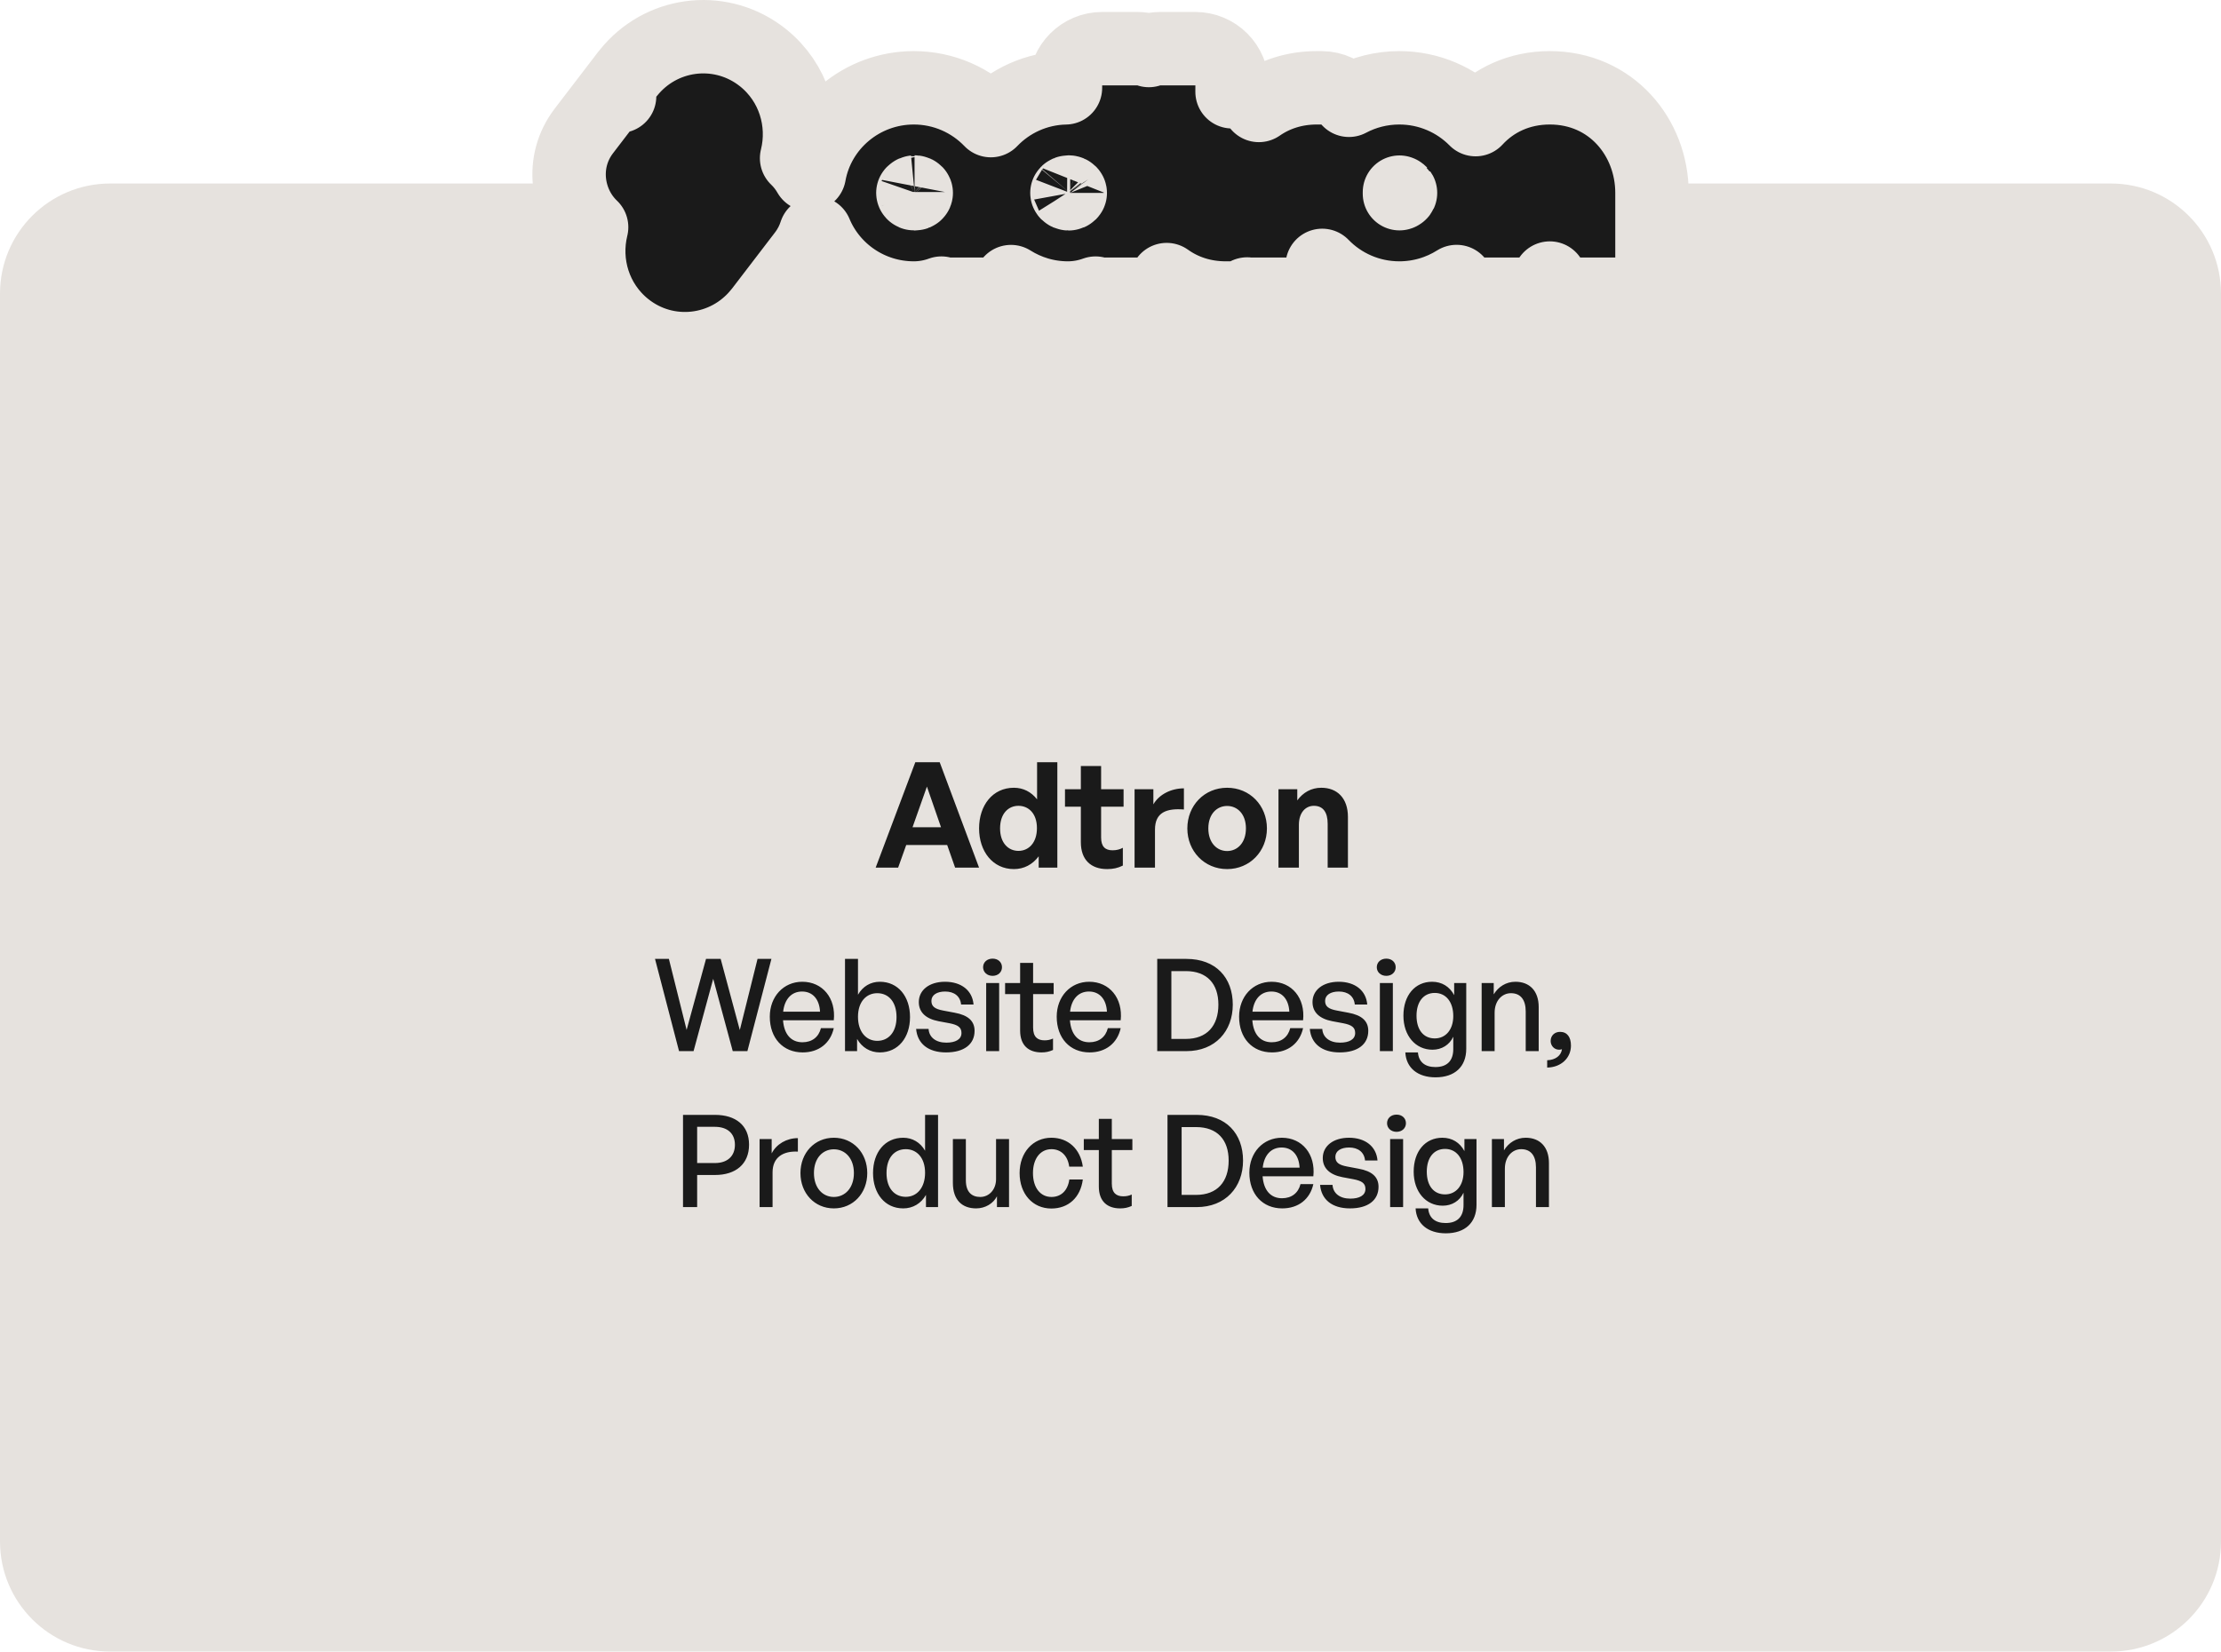
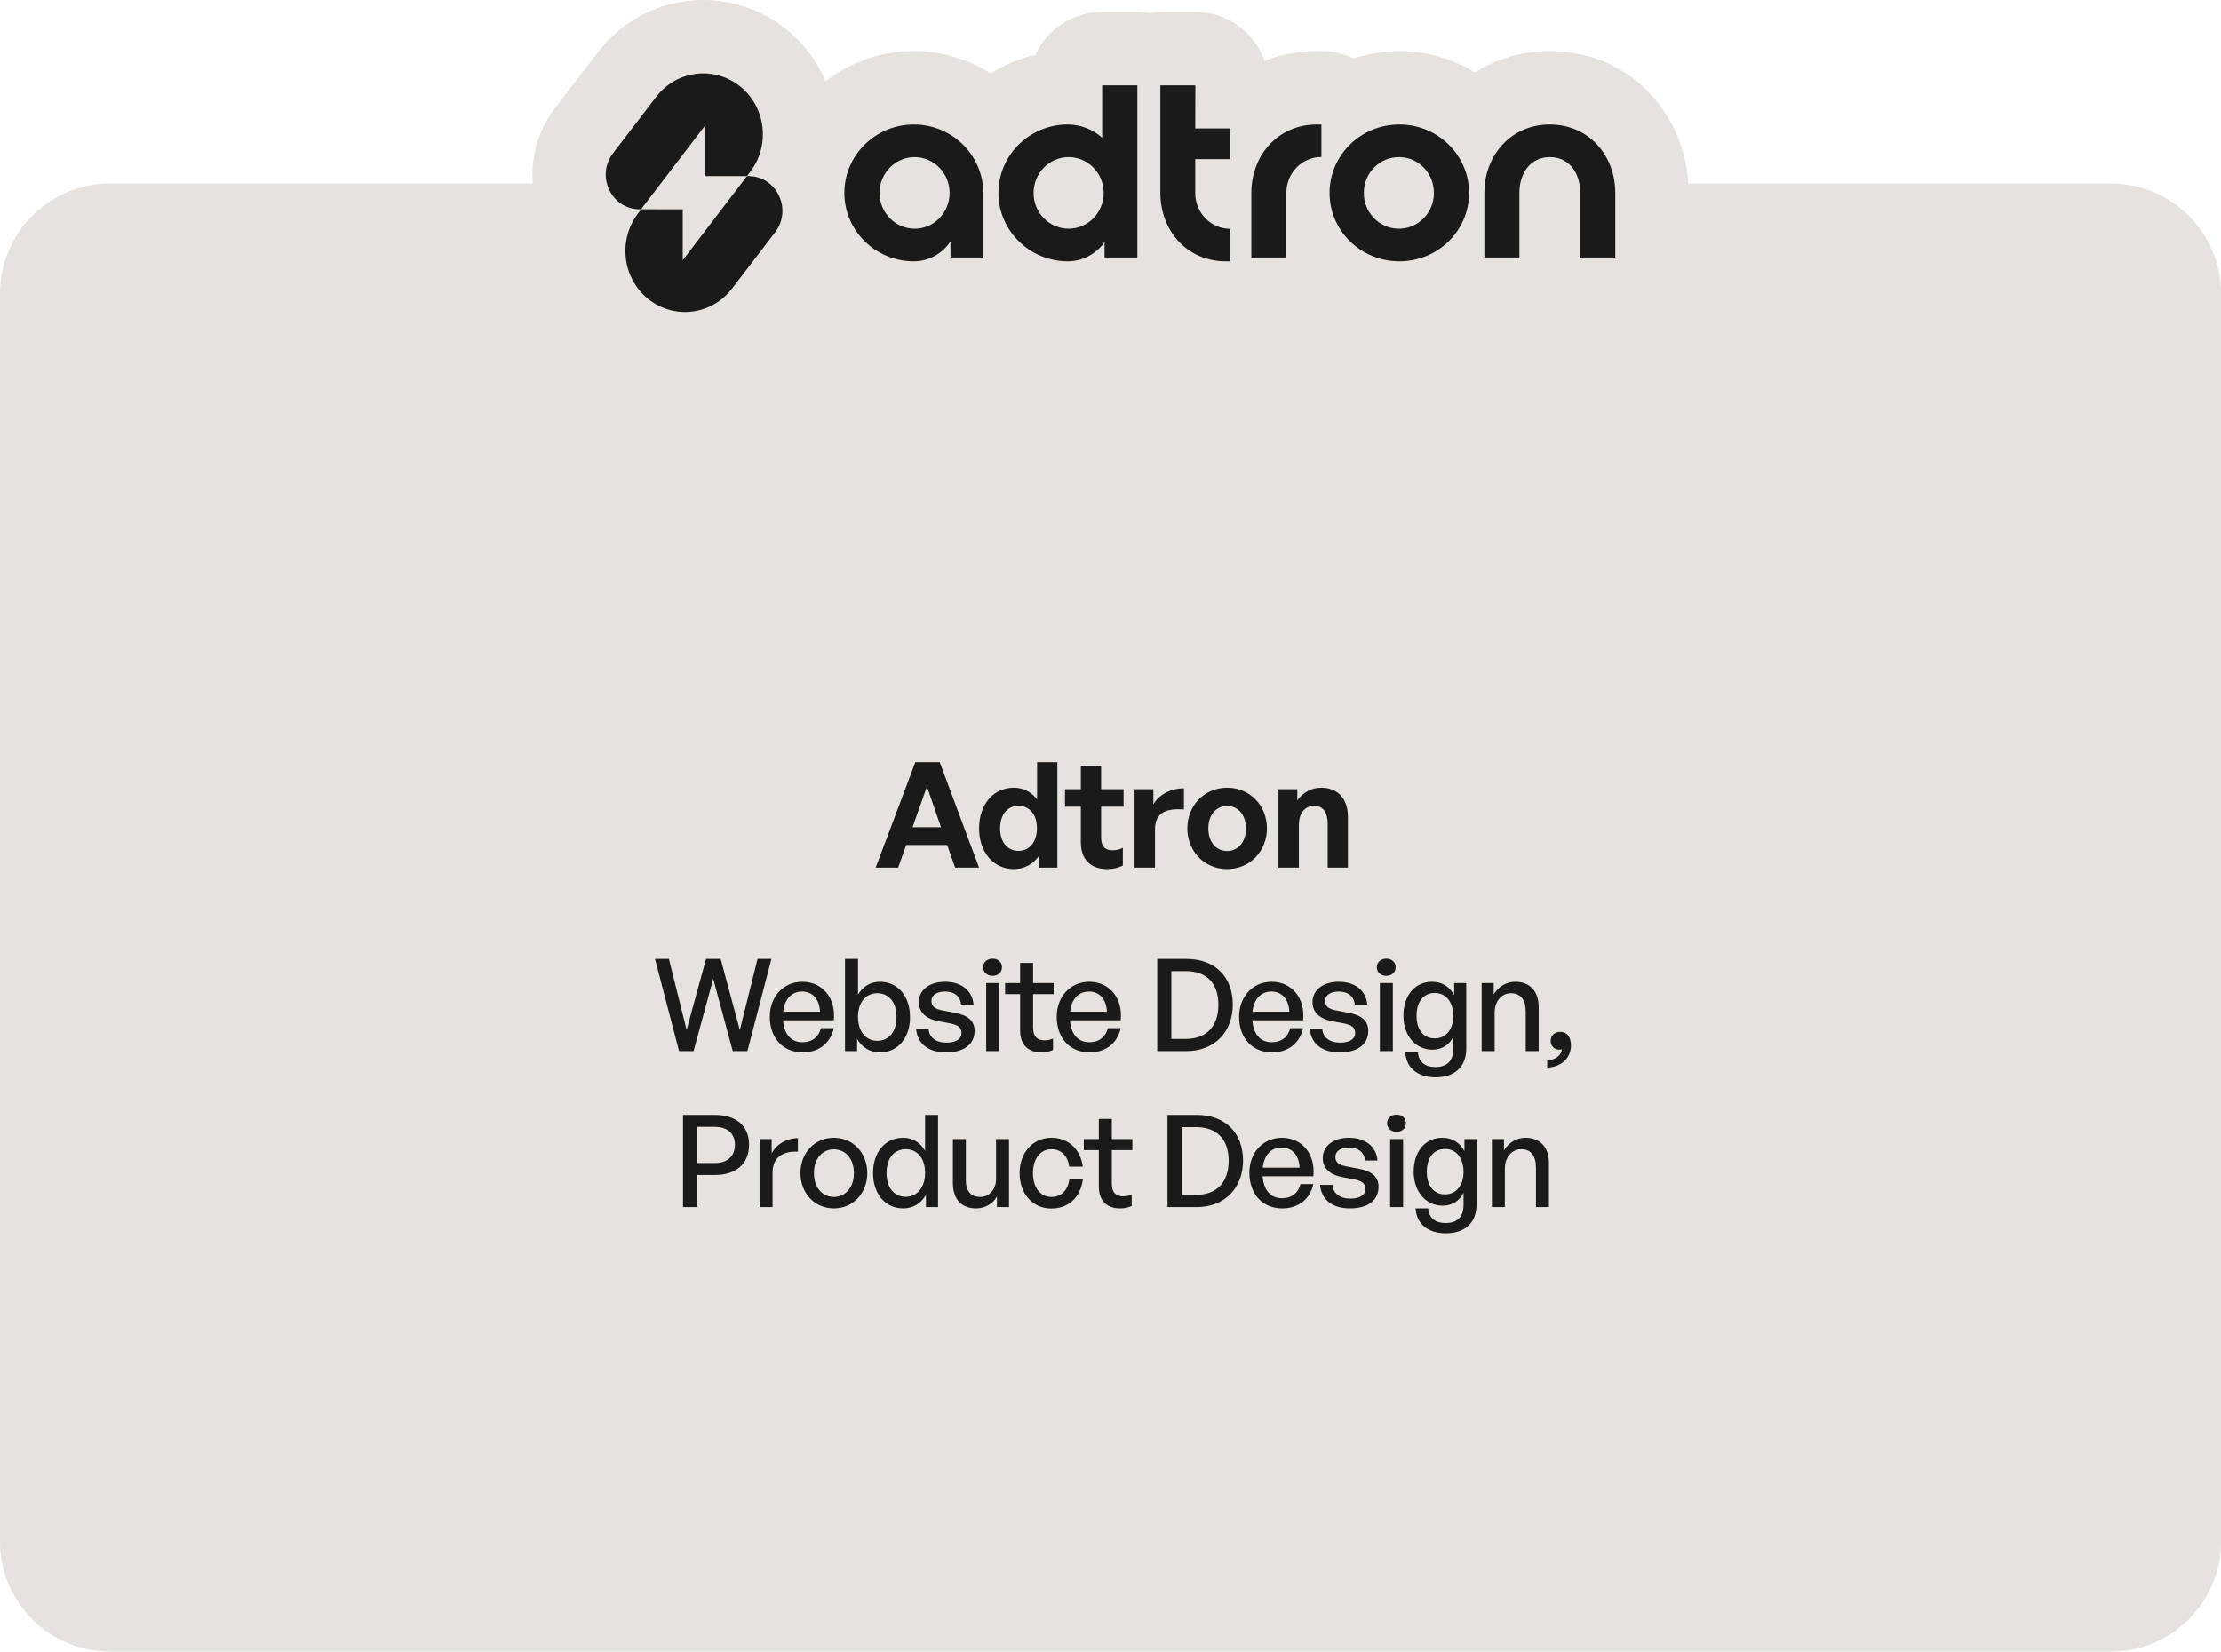
<svg xmlns="http://www.w3.org/2000/svg" width="242" height="180" viewBox="0 0 242 180" fill="none">
  <rect y="20" width="242" height="160" rx="12" fill="#E6E2DE" />
  <path d="M104.069 94.56L103.205 92.096H98.741L97.861 94.56H95.413L99.733 83.072H102.389L106.677 94.56H104.069ZM100.997 85.728L99.429 90.16H102.533L100.997 85.728ZM106.68 90.288C106.68 87.76 108.168 85.856 110.472 85.856C111.496 85.856 112.36 86.304 113 87.12V83.072H115.208V94.56H113.176V93.328C112.504 94.224 111.576 94.72 110.472 94.72C108.168 94.72 106.68 92.784 106.68 90.288ZM108.968 90.288C108.968 91.888 109.88 92.736 110.968 92.736C112.072 92.736 112.984 91.872 112.984 90.256C112.984 88.64 112.056 87.824 110.968 87.824C109.88 87.824 108.968 88.656 108.968 90.288ZM122.345 92.4V94.336C121.801 94.608 121.289 94.72 120.633 94.72C118.873 94.72 117.769 93.712 117.769 91.792V87.92H116.041V86.016H117.769V83.488H119.977V86.016H122.425V87.92H119.977V91.28C119.977 92.272 120.425 92.672 121.225 92.672C121.641 92.672 122.025 92.576 122.345 92.4ZM125.847 90.416V94.56H123.623V86.016H125.671V87.664C126.295 86.576 127.623 85.92 128.999 85.92V88.224C127.111 88.08 125.847 88.528 125.847 90.416ZM133.708 94.72C131.228 94.72 129.372 92.768 129.372 90.288C129.372 87.792 131.228 85.856 133.708 85.856C136.188 85.856 138.044 87.792 138.044 90.288C138.044 92.768 136.188 94.72 133.708 94.72ZM133.708 92.752C134.812 92.752 135.756 91.872 135.756 90.288C135.756 88.704 134.812 87.84 133.708 87.84C132.604 87.84 131.66 88.704 131.66 90.288C131.66 91.872 132.604 92.752 133.708 92.752ZM141.527 89.904V94.56H139.303V86.016H141.351V87.232C141.975 86.384 142.855 85.856 143.975 85.856C145.687 85.856 146.871 86.976 146.871 89.04V94.56H144.663V89.792C144.663 88.528 144.167 87.824 143.159 87.824C142.279 87.824 141.527 88.528 141.527 89.904Z" fill="#1A1A1A" />
  <path d="M79.84 114.56L77.712 106.678L75.57 114.56H73.988L71.37 104.508H72.882L74.814 112.25L76.928 104.508H78.524L80.61 112.264L82.542 104.508H84.054L81.436 114.56H79.84ZM87.461 114.7C85.319 114.7 83.877 113.146 83.877 110.808C83.877 108.61 85.375 107 87.419 107C89.631 107 91.101 108.792 90.849 111.2H85.319C85.431 112.712 86.187 113.594 87.433 113.594C88.483 113.594 89.211 113.02 89.449 112.054H90.849C90.485 113.706 89.211 114.7 87.461 114.7ZM87.391 108.064C86.257 108.064 85.487 108.876 85.333 110.262H89.351C89.281 108.89 88.539 108.064 87.391 108.064ZM99.156 110.85C99.156 113.076 97.868 114.7 95.866 114.7C94.816 114.7 93.92 114.168 93.388 113.23V114.56H92.072V104.508H93.486V108.414C94.004 107.504 94.858 107 95.866 107C97.854 107 99.156 108.596 99.156 110.85ZM97.686 110.85C97.686 109.17 96.804 108.246 95.586 108.246C94.41 108.246 93.486 109.156 93.486 110.822C93.486 112.46 94.382 113.44 95.586 113.44C96.804 113.44 97.686 112.502 97.686 110.85ZM106.19 112.348C106.19 113.804 105.056 114.7 103.082 114.7C101.122 114.7 99.96 113.734 99.82 112.138H101.178C101.234 113.062 101.976 113.636 103.11 113.636C104.104 113.636 104.762 113.286 104.762 112.586C104.762 111.97 104.384 111.704 103.46 111.522L102.256 111.298C100.884 111.032 100.114 110.332 100.114 109.212C100.114 107.91 101.248 107 102.97 107C104.748 107 105.952 107.952 106.078 109.478H104.72C104.636 108.582 103.978 108.064 102.984 108.064C102.088 108.064 101.486 108.442 101.486 109.086C101.486 109.688 101.864 109.968 102.76 110.136L104.02 110.374C105.49 110.64 106.19 111.284 106.19 112.348ZM109.176 105.418C109.176 105.95 108.756 106.356 108.154 106.356C107.552 106.356 107.118 105.95 107.118 105.418C107.118 104.872 107.552 104.48 108.154 104.48C108.756 104.48 109.176 104.872 109.176 105.418ZM108.868 114.56H107.454V107.14H108.868V114.56ZM114.737 113.188V114.434C114.303 114.63 113.925 114.7 113.477 114.7C112.105 114.7 111.153 113.958 111.153 112.32V108.344H109.515V107.14H111.153V104.942H112.567V107.14H114.807V108.344H112.567V111.998C112.567 113.02 113.057 113.384 113.813 113.384C114.149 113.384 114.443 113.328 114.737 113.188ZM118.723 114.7C116.581 114.7 115.139 113.146 115.139 110.808C115.139 108.61 116.637 107 118.681 107C120.893 107 122.363 108.792 122.111 111.2H116.581C116.693 112.712 117.449 113.594 118.695 113.594C119.745 113.594 120.473 113.02 120.711 112.054H122.111C121.747 113.706 120.473 114.7 118.723 114.7ZM118.653 108.064C117.519 108.064 116.749 108.876 116.595 110.262H120.613C120.543 108.89 119.801 108.064 118.653 108.064ZM129.27 114.56H126.092V104.508H129.27C132.476 104.508 134.324 106.552 134.324 109.492C134.324 112.39 132.406 114.56 129.27 114.56ZM127.632 105.838V113.23H129.2C131.51 113.23 132.756 111.802 132.756 109.492C132.756 107.224 131.524 105.838 129.2 105.838H127.632ZM138.596 114.7C136.454 114.7 135.012 113.146 135.012 110.808C135.012 108.61 136.51 107 138.554 107C140.766 107 142.236 108.792 141.984 111.2H136.454C136.566 112.712 137.322 113.594 138.568 113.594C139.618 113.594 140.346 113.02 140.584 112.054H141.984C141.62 113.706 140.346 114.7 138.596 114.7ZM138.526 108.064C137.392 108.064 136.622 108.876 136.468 110.262H140.486C140.416 108.89 139.674 108.064 138.526 108.064ZM149.087 112.348C149.087 113.804 147.953 114.7 145.979 114.7C144.019 114.7 142.857 113.734 142.717 112.138H144.075C144.131 113.062 144.873 113.636 146.007 113.636C147.001 113.636 147.659 113.286 147.659 112.586C147.659 111.97 147.281 111.704 146.357 111.522L145.153 111.298C143.781 111.032 143.011 110.332 143.011 109.212C143.011 107.91 144.145 107 145.867 107C147.645 107 148.849 107.952 148.975 109.478H147.617C147.533 108.582 146.875 108.064 145.881 108.064C144.985 108.064 144.383 108.442 144.383 109.086C144.383 109.688 144.761 109.968 145.657 110.136L146.917 110.374C148.387 110.64 149.087 111.284 149.087 112.348ZM152.073 105.418C152.073 105.95 151.653 106.356 151.051 106.356C150.449 106.356 150.015 105.95 150.015 105.418C150.015 104.872 150.449 104.48 151.051 104.48C151.653 104.48 152.073 104.872 152.073 105.418ZM151.765 114.56H150.351V107.14H151.765V114.56ZM156.416 117.416C154.47 117.416 153.21 116.38 153.126 114.7H154.498C154.582 115.736 155.254 116.296 156.402 116.296C157.676 116.296 158.348 115.61 158.348 114.336V112.992C157.928 113.888 157.088 114.406 156.08 114.406C154.232 114.406 152.916 112.88 152.916 110.696C152.916 108.484 154.176 107 156.038 107C157.102 107 157.942 107.518 158.446 108.456V107.14H159.762V114.308C159.762 116.254 158.516 117.416 156.416 117.416ZM154.344 110.696C154.344 112.236 155.1 113.174 156.332 113.174C157.536 113.174 158.348 112.208 158.348 110.738C158.348 109.198 157.55 108.218 156.332 108.218C155.114 108.218 154.344 109.17 154.344 110.696ZM162.854 110.374V114.56H161.44V107.14H162.756V108.372C163.26 107.546 164.1 107 165.122 107C166.648 107 167.656 107.98 167.656 109.758V114.56H166.242V110.234C166.242 108.96 165.682 108.246 164.632 108.246C163.666 108.246 162.854 109.058 162.854 110.374ZM171.171 113.958C171.171 115.288 170.121 116.324 168.581 116.352V115.554C169.491 115.526 170.107 115.036 170.191 114.35C170.065 114.392 169.981 114.406 169.883 114.406C169.351 114.406 168.959 113.972 168.959 113.454C168.959 112.852 169.407 112.46 169.981 112.46C170.751 112.46 171.171 113.02 171.171 113.958ZM77.907 128.06H75.961V131.56H74.421V121.508H77.907C80.161 121.508 81.617 122.656 81.617 124.756C81.617 126.87 80.161 128.06 77.907 128.06ZM77.893 122.81H75.961V126.758H77.893C79.251 126.758 80.077 126.016 80.077 124.77C80.077 123.524 79.251 122.81 77.893 122.81ZM84.179 127.766V131.56H82.765V124.14H84.081V125.708C84.599 124.686 85.719 124.042 86.937 124.042V125.512C85.341 125.428 84.179 126.128 84.179 127.766ZM90.857 131.7C88.757 131.7 87.217 130.048 87.217 127.85C87.217 125.652 88.757 124 90.857 124C92.957 124 94.497 125.652 94.497 127.85C94.497 130.048 92.957 131.7 90.857 131.7ZM90.857 130.454C92.075 130.454 93.041 129.474 93.041 127.85C93.041 126.226 92.075 125.26 90.857 125.26C89.639 125.26 88.687 126.226 88.687 127.85C88.687 129.474 89.639 130.454 90.857 130.454ZM95.126 127.85C95.126 125.596 96.414 124 98.416 124C99.41 124 100.278 124.504 100.796 125.414V121.508H102.21V131.56H100.894V130.23C100.362 131.168 99.466 131.7 98.416 131.7C96.414 131.7 95.126 130.076 95.126 127.85ZM96.596 127.85C96.596 129.502 97.464 130.44 98.696 130.44C99.9 130.44 100.796 129.46 100.796 127.822C100.796 126.156 99.872 125.246 98.696 125.246C97.464 125.246 96.596 126.17 96.596 127.85ZM108.53 128.508V124.14H109.944V131.56H108.628V130.384C108.236 131.154 107.368 131.7 106.36 131.7C104.862 131.7 103.826 130.818 103.826 128.914V124.14H105.24V128.634C105.24 129.922 105.884 130.454 106.808 130.454C107.76 130.454 108.53 129.67 108.53 128.508ZM114.554 131.714C112.524 131.714 111.096 130.118 111.096 127.85C111.096 125.61 112.552 124 114.554 124C116.388 124 117.718 125.218 117.984 127.15H116.5C116.346 125.96 115.604 125.246 114.568 125.246C113.35 125.246 112.552 126.282 112.552 127.85C112.552 129.432 113.35 130.454 114.568 130.454C115.618 130.454 116.346 129.754 116.514 128.55H117.984C117.732 130.51 116.416 131.714 114.554 131.714ZM123.313 130.188V131.434C122.879 131.63 122.501 131.7 122.053 131.7C120.681 131.7 119.729 130.958 119.729 129.32V125.344H118.091V124.14H119.729V121.942H121.143V124.14H123.383V125.344H121.143V128.998C121.143 130.02 121.633 130.384 122.389 130.384C122.725 130.384 123.019 130.328 123.313 130.188ZM130.388 131.56H127.21V121.508H130.388C133.594 121.508 135.442 123.552 135.442 126.492C135.442 129.39 133.524 131.56 130.388 131.56ZM128.75 122.838V130.23H130.318C132.628 130.23 133.874 128.802 133.874 126.492C133.874 124.224 132.642 122.838 130.318 122.838H128.75ZM139.714 131.7C137.572 131.7 136.13 130.146 136.13 127.808C136.13 125.61 137.628 124 139.672 124C141.884 124 143.354 125.792 143.102 128.2H137.572C137.684 129.712 138.44 130.594 139.686 130.594C140.736 130.594 141.464 130.02 141.702 129.054H143.102C142.738 130.706 141.464 131.7 139.714 131.7ZM139.644 125.064C138.51 125.064 137.74 125.876 137.586 127.262H141.604C141.534 125.89 140.792 125.064 139.644 125.064ZM150.205 129.348C150.205 130.804 149.071 131.7 147.097 131.7C145.137 131.7 143.975 130.734 143.835 129.138H145.193C145.249 130.062 145.991 130.636 147.125 130.636C148.119 130.636 148.777 130.286 148.777 129.586C148.777 128.97 148.399 128.704 147.475 128.522L146.271 128.298C144.899 128.032 144.129 127.332 144.129 126.212C144.129 124.91 145.263 124 146.985 124C148.763 124 149.967 124.952 150.093 126.478H148.735C148.651 125.582 147.993 125.064 146.999 125.064C146.103 125.064 145.501 125.442 145.501 126.086C145.501 126.688 145.879 126.968 146.775 127.136L148.035 127.374C149.505 127.64 150.205 128.284 150.205 129.348ZM153.191 122.418C153.191 122.95 152.771 123.356 152.169 123.356C151.567 123.356 151.133 122.95 151.133 122.418C151.133 121.872 151.567 121.48 152.169 121.48C152.771 121.48 153.191 121.872 153.191 122.418ZM152.883 131.56H151.469V124.14H152.883V131.56ZM157.534 134.416C155.588 134.416 154.328 133.38 154.244 131.7H155.616C155.7 132.736 156.372 133.296 157.52 133.296C158.794 133.296 159.466 132.61 159.466 131.336V129.992C159.046 130.888 158.206 131.406 157.198 131.406C155.35 131.406 154.034 129.88 154.034 127.696C154.034 125.484 155.294 124 157.156 124C158.22 124 159.06 124.518 159.564 125.456V124.14H160.88V131.308C160.88 133.254 159.634 134.416 157.534 134.416ZM155.462 127.696C155.462 129.236 156.218 130.174 157.45 130.174C158.654 130.174 159.466 129.208 159.466 127.738C159.466 126.198 158.668 125.218 157.45 125.218C156.232 125.218 155.462 126.17 155.462 127.696ZM163.971 127.374V131.56H162.557V124.14H163.873V125.372C164.377 124.546 165.217 124 166.239 124C167.765 124 168.773 124.98 168.773 126.758V131.56H167.359V127.234C167.359 125.96 166.799 125.246 165.749 125.246C164.783 125.246 163.971 126.058 163.971 127.374Z" fill="#1A1A1A" />
-   <path d="M99.65 20.929C99.656 20.929 99.661 20.927 99.666 20.927C99.697 20.929 99.73 20.936 99.758 20.949C99.788 20.962 99.805 20.976 99.812 20.984C99.82 20.992 99.826 21 99.829 21.008L99.833 21.025L99.829 21.041C99.826 21.05 99.82 21.058 99.812 21.066C99.805 21.074 99.788 21.088 99.758 21.101C99.725 21.115 99.686 21.123 99.65 21.123M99.65 20.929V21.123M99.65 20.929C99.619 20.932 99.586 20.939 99.557 20.952C99.52 20.967 99.498 20.986 99.487 20.997C99.466 21.018 99.467 21.036 99.467 21.025L99.471 21.033C99.475 21.042 99.482 21.053 99.492 21.064C99.503 21.075 99.521 21.089 99.551 21.102C99.584 21.116 99.621 21.123 99.65 21.123M99.65 20.929V21.123M116.438 21.123C116.41 21.123 116.374 21.116 116.339 21.101C116.307 21.087 116.287 21.072 116.276 21.061C116.274 21.058 116.273 21.054 116.271 21.051M116.438 21.123V21.052M116.438 21.123C116.465 21.123 116.501 21.116 116.536 21.101C116.568 21.087 116.587 21.072 116.598 21.061C116.6 21.059 116.6 21.055 116.602 21.053M116.438 21.123V21.052M116.438 21.052L116.271 21.051M116.438 21.052L116.602 21.053M116.271 21.051L116.254 21.025C116.254 21.028 116.256 21.009 116.276 20.988C116.287 20.977 116.307 20.962 116.339 20.948C116.374 20.933 116.41 20.926 116.438 20.926L116.481 20.931C116.497 20.934 116.514 20.939 116.53 20.946C116.559 20.958 116.577 20.973 116.588 20.984C116.598 20.995 116.606 21.007 116.612 21.021C116.614 21.024 116.614 21.028 116.615 21.032C116.613 21.037 116.609 21.045 116.602 21.053M116.271 21.051L116.602 21.053M152.593 21.034C152.59 21.038 152.587 21.042 152.584 21.046L152.485 21.045V21.033M152.593 21.034L152.485 21.033M152.593 21.034L152.485 21.033M152.593 21.034C152.594 21.032 152.597 21.03 152.598 21.028C152.598 21.026 152.598 21.024 152.599 21.022C152.596 21.016 152.592 21.011 152.587 21.004M152.485 21.033V21.004M152.485 21.004H152.587M152.485 21.004V20.941C152.496 20.944 152.507 20.947 152.517 20.952C152.549 20.966 152.569 20.982 152.579 20.993C152.583 20.996 152.584 21.001 152.587 21.004M152.485 21.004H152.587M68.485 7.925C71.98 3.566 78.213 2.729 82.711 5.966L83.147 6.296L83.155 6.304C86.5 8.996 87.775 13.316 86.798 17.242C87.345 17.763 87.808 18.362 88.181 19.014C89.145 13.608 93.927 9.57 99.569 9.57C102.852 9.57 105.842 10.938 107.961 13.146C110.024 10.992 112.914 9.637 116.092 9.574V9.304C116.092 7.095 117.883 5.304 120.092 5.304H123.925C124.363 5.304 124.783 5.376 125.178 5.506C125.572 5.376 125.993 5.304 126.432 5.304H130.248C131.311 5.304 132.331 5.728 133.082 6.481C133.832 7.234 134.252 8.255 134.248 9.318L134.245 10.003C135.425 10.06 136.471 10.63 137.166 11.493C138.9 10.288 141.038 9.57 143.478 9.57H143.979C145.176 9.57 146.249 10.097 146.982 10.93C148.622 10.06 150.493 9.57 152.469 9.57C155.71 9.57 158.666 10.892 160.783 13.037C162.729 10.924 165.515 9.57 168.868 9.57C175.565 9.57 180 14.976 180 21.025V28.067C180 30.276 178.209 32.067 176 32.067H172.184C170.804 32.067 169.586 31.368 168.867 30.305C168.148 31.368 166.932 32.067 165.553 32.067H161.736C160.527 32.067 159.443 31.53 158.71 30.682C156.903 31.82 154.76 32.48 152.469 32.48C149.183 32.48 146.192 31.121 144.068 28.923C143.676 30.721 142.077 32.067 140.162 32.067H136.346C136.191 32.067 136.038 32.057 135.888 32.04C135.341 32.32 134.722 32.48 134.065 32.48H133.563C131.059 32.48 128.876 31.727 127.121 30.47C126.391 31.439 125.232 32.067 123.925 32.067H120.351C120.012 32.067 119.684 32.024 119.37 31.945C118.419 32.292 117.402 32.48 116.356 32.48C114.086 32.48 111.956 31.823 110.156 30.689C109.423 31.532 108.343 32.067 107.138 32.067H103.563C103.223 32.067 102.893 32.024 102.578 31.944C101.631 32.292 100.616 32.48 99.569 32.48C94.766 32.48 90.606 29.569 88.868 25.387C88.607 26.2 88.208 26.989 87.652 27.722C87.649 27.727 87.644 27.732 87.641 27.737L82.935 33.886C82.88 33.957 82.823 34.025 82.765 34.092C79.16 38.57 72.627 39.33 68.112 35.696C64.768 33.004 63.494 28.686 64.462 24.762C61.731 22.171 61.045 17.642 63.608 14.284L63.611 14.279L68.317 8.129C68.371 8.059 68.427 7.991 68.485 7.925ZM152.485 21.11C152.494 21.107 152.503 21.105 152.511 21.102C152.53 21.094 152.543 21.083 152.554 21.075H152.485V21.11ZM67.511 10.491C67.512 10.403 67.516 10.315 67.522 10.228C67.522 10.241 67.52 10.253 67.519 10.265C67.516 10.318 67.514 10.367 67.513 10.414C67.512 10.437 67.511 10.459 67.511 10.481C67.511 10.484 67.511 10.488 67.511 10.491ZM67.535 10.096C67.531 10.131 67.528 10.164 67.525 10.196C67.534 10.097 67.547 9.999 67.562 9.902L67.535 10.096ZM67.917 8.791C67.903 8.82 67.889 8.85 67.876 8.878C67.897 8.831 67.92 8.785 67.943 8.739C67.934 8.756 67.925 8.773 67.917 8.791Z" fill="#1A1A1A" stroke="#E6E2DE" stroke-width="8" stroke-linejoin="round" />
+   <path d="M65.247 5.569C70.204 -0.778 79.343 -1.87 85.645 3.173C85.651 3.178 85.657 3.182 85.663 3.187C87.611 4.754 89.048 6.719 89.957 8.871C92.621 6.796 95.971 5.57 99.569 5.569L99.966 5.574C102.885 5.648 105.628 6.528 107.958 8.009C109.433 7.069 111.073 6.37 112.82 5.967C114.085 3.215 116.865 1.304 120.092 1.304H123.925C124.351 1.304 124.769 1.338 125.178 1.403C125.586 1.338 126.005 1.304 126.432 1.304H130.248C132.374 1.304 134.414 2.15 135.915 3.656C136.761 4.505 137.396 5.524 137.789 6.632C139.5 5.951 141.407 5.569 143.477 5.569H143.978C145.237 5.569 146.427 5.86 147.486 6.377C149.057 5.852 150.735 5.569 152.47 5.569L152.866 5.574C155.722 5.646 158.41 6.486 160.71 7.903C162.982 6.44 165.738 5.569 168.868 5.569L169.296 5.574C178.226 5.803 184 13.168 184 21.025V28.067C184 32.485 180.418 36.067 176 36.067H172.184C171 36.067 169.879 35.807 168.868 35.346C167.858 35.807 166.736 36.067 165.553 36.067H161.736C160.538 36.067 159.402 35.801 158.382 35.329C156.551 36.072 154.553 36.48 152.47 36.48C149.733 36.48 147.139 35.773 144.88 34.526C143.557 35.493 141.927 36.067 140.162 36.067H136.602C135.805 36.333 134.952 36.48 134.065 36.48H133.563C131.32 36.48 129.272 36.034 127.456 35.245C126.391 35.77 125.192 36.067 123.925 36.067H120.351C120.127 36.067 119.906 36.054 119.687 36.036C118.618 36.325 117.5 36.48 116.356 36.48C114.288 36.48 112.302 36.072 110.48 35.333C109.463 35.802 108.331 36.067 107.138 36.067H103.564C103.339 36.067 103.116 36.054 102.895 36.036C101.829 36.325 100.713 36.48 99.569 36.48C95.554 36.48 91.858 34.958 89.076 32.443L86.111 36.318C86.046 36.402 85.979 36.485 85.911 36.567C80.942 42.779 71.871 43.854 65.605 38.812L65.316 38.573C61.515 35.353 59.77 30.585 60.211 25.949C57.397 21.938 57.101 16.217 60.429 11.857L60.434 11.848L65.141 5.698L65.247 5.569ZM152.485 21.567C152.54 21.561 152.625 21.532 152.696 21.462C152.734 21.425 152.778 21.368 152.812 21.287C152.842 21.218 152.857 21.143 152.863 21.074H152.485V21.567ZM152.485 21.045L152.865 21.048C152.865 21.045 152.866 21.041 152.866 21.038L152.868 21.025C152.868 20.943 152.85 20.849 152.812 20.762C152.778 20.681 152.734 20.624 152.696 20.587C152.625 20.517 152.54 20.487 152.485 20.482V21.045ZM63.512 10.417C63.511 10.439 63.511 10.46 63.511 10.482V10.518L63.515 10.282C63.513 10.329 63.512 10.374 63.512 10.417Z" fill="#E6E2DE" />
+   <path d="M103.467 21.024C103.467 18.859 101.753 17.123 99.65 17.123C97.548 17.123 95.834 18.875 95.834 21.024C95.834 23.173 97.548 24.926 99.65 24.926C101.753 24.942 103.467 23.19 103.467 21.024ZM107.138 21.024V28.067H103.564V26.314C102.658 27.67 101.17 28.48 99.569 28.48C95.381 28.48 92.001 25.141 92.001 21.024C92.001 16.908 95.397 13.569 99.569 13.569C103.742 13.569 107.138 16.908 107.138 21.024Z" fill="#1A1A1A" />
+   <path d="M116.437 24.925C118.556 24.925 120.254 23.173 120.254 21.024C120.254 18.875 118.556 17.123 116.437 17.123C114.319 17.123 112.62 18.875 112.62 21.024C112.604 23.173 114.319 24.925 116.437 24.925C116.437 24.942 116.437 24.942 116.437 24.925ZM123.925 9.304V28.066H120.351V26.397C119.413 27.703 117.925 28.48 116.356 28.48C112.184 28.48 108.788 25.14 108.788 21.024C108.788 16.908 112.184 13.569 116.324 13.569C117.715 13.569 119.041 14.081 120.092 15.007V9.304H123.925Z" fill="#1A1A1A" />
+   <path d="M130.232 13.998H134.049V17.338H130.232V21.041C130.232 23.19 131.93 24.942 134.049 24.942C134.049 24.942 134.049 24.942 134.065 24.942V28.48H133.564C129.327 28.48 126.432 25.14 126.432 21.024V9.304H130.248L130.232 13.998Z" fill="#1A1A1A" />
+   <path d="M143.477 13.569H143.979V17.107C141.876 17.107 140.162 18.842 140.162 21.008C140.162 21.008 140.162 21.008 140.162 21.024V28.067H136.345V21.024C136.345 16.908 139.256 13.569 143.477 13.569Z" fill="#1A1A1A" />
+   <path d="M152.469 17.123C150.351 17.09 148.62 18.826 148.604 20.975C148.572 23.14 150.27 24.909 152.372 24.926C154.491 24.959 156.221 23.223 156.237 21.074C156.237 21.058 156.237 21.041 156.237 21.024C156.253 18.892 154.572 17.14 152.485 17.123C152.485 17.123 152.485 17.123 152.469 17.123ZM152.469 28.48C148.264 28.48 144.868 25.141 144.868 21.024C144.868 16.908 148.264 13.569 152.469 13.569C156.674 13.569 160.07 16.908 160.07 21.024C160.07 25.141 156.69 28.48 152.469 28.48Z" fill="#1A1A1A" />
+   <path d="M176 21.024V28.067H172.183V21.024C172.183 18.859 170.987 17.123 168.868 17.123C166.749 17.123 165.553 18.875 165.553 21.024V28.067H161.736V21.024C161.736 16.908 164.647 13.569 168.868 13.569C173.089 13.569 176 16.908 176 21.024Z" fill="#1A1A1A" />
+   <path fill-rule="evenodd" clip-rule="evenodd" d="M81.392 19.189L74.389 28.364V22.81L69.861 22.809L69.521 23.256C67.322 26.149 67.807 30.314 70.621 32.579C73.435 34.844 77.526 34.348 79.742 31.471L79.758 31.455L84.464 25.306C86.356 22.809 84.626 19.189 81.553 19.189H81.392Z" fill="#1A1A1A" />
+   <path fill-rule="evenodd" clip-rule="evenodd" d="M80.648 9.42C77.817 7.155 73.726 7.651 71.51 10.544C71.51 10.544 71.51 10.56 71.494 10.56L66.788 16.71C64.896 19.189 66.626 22.81 69.699 22.81L69.844 22.809L76.863 13.635V19.189H81.392L81.731 18.743C83.947 15.85 83.462 11.684 80.648 9.42Z" fill="#1A1A1A" />
</svg>
